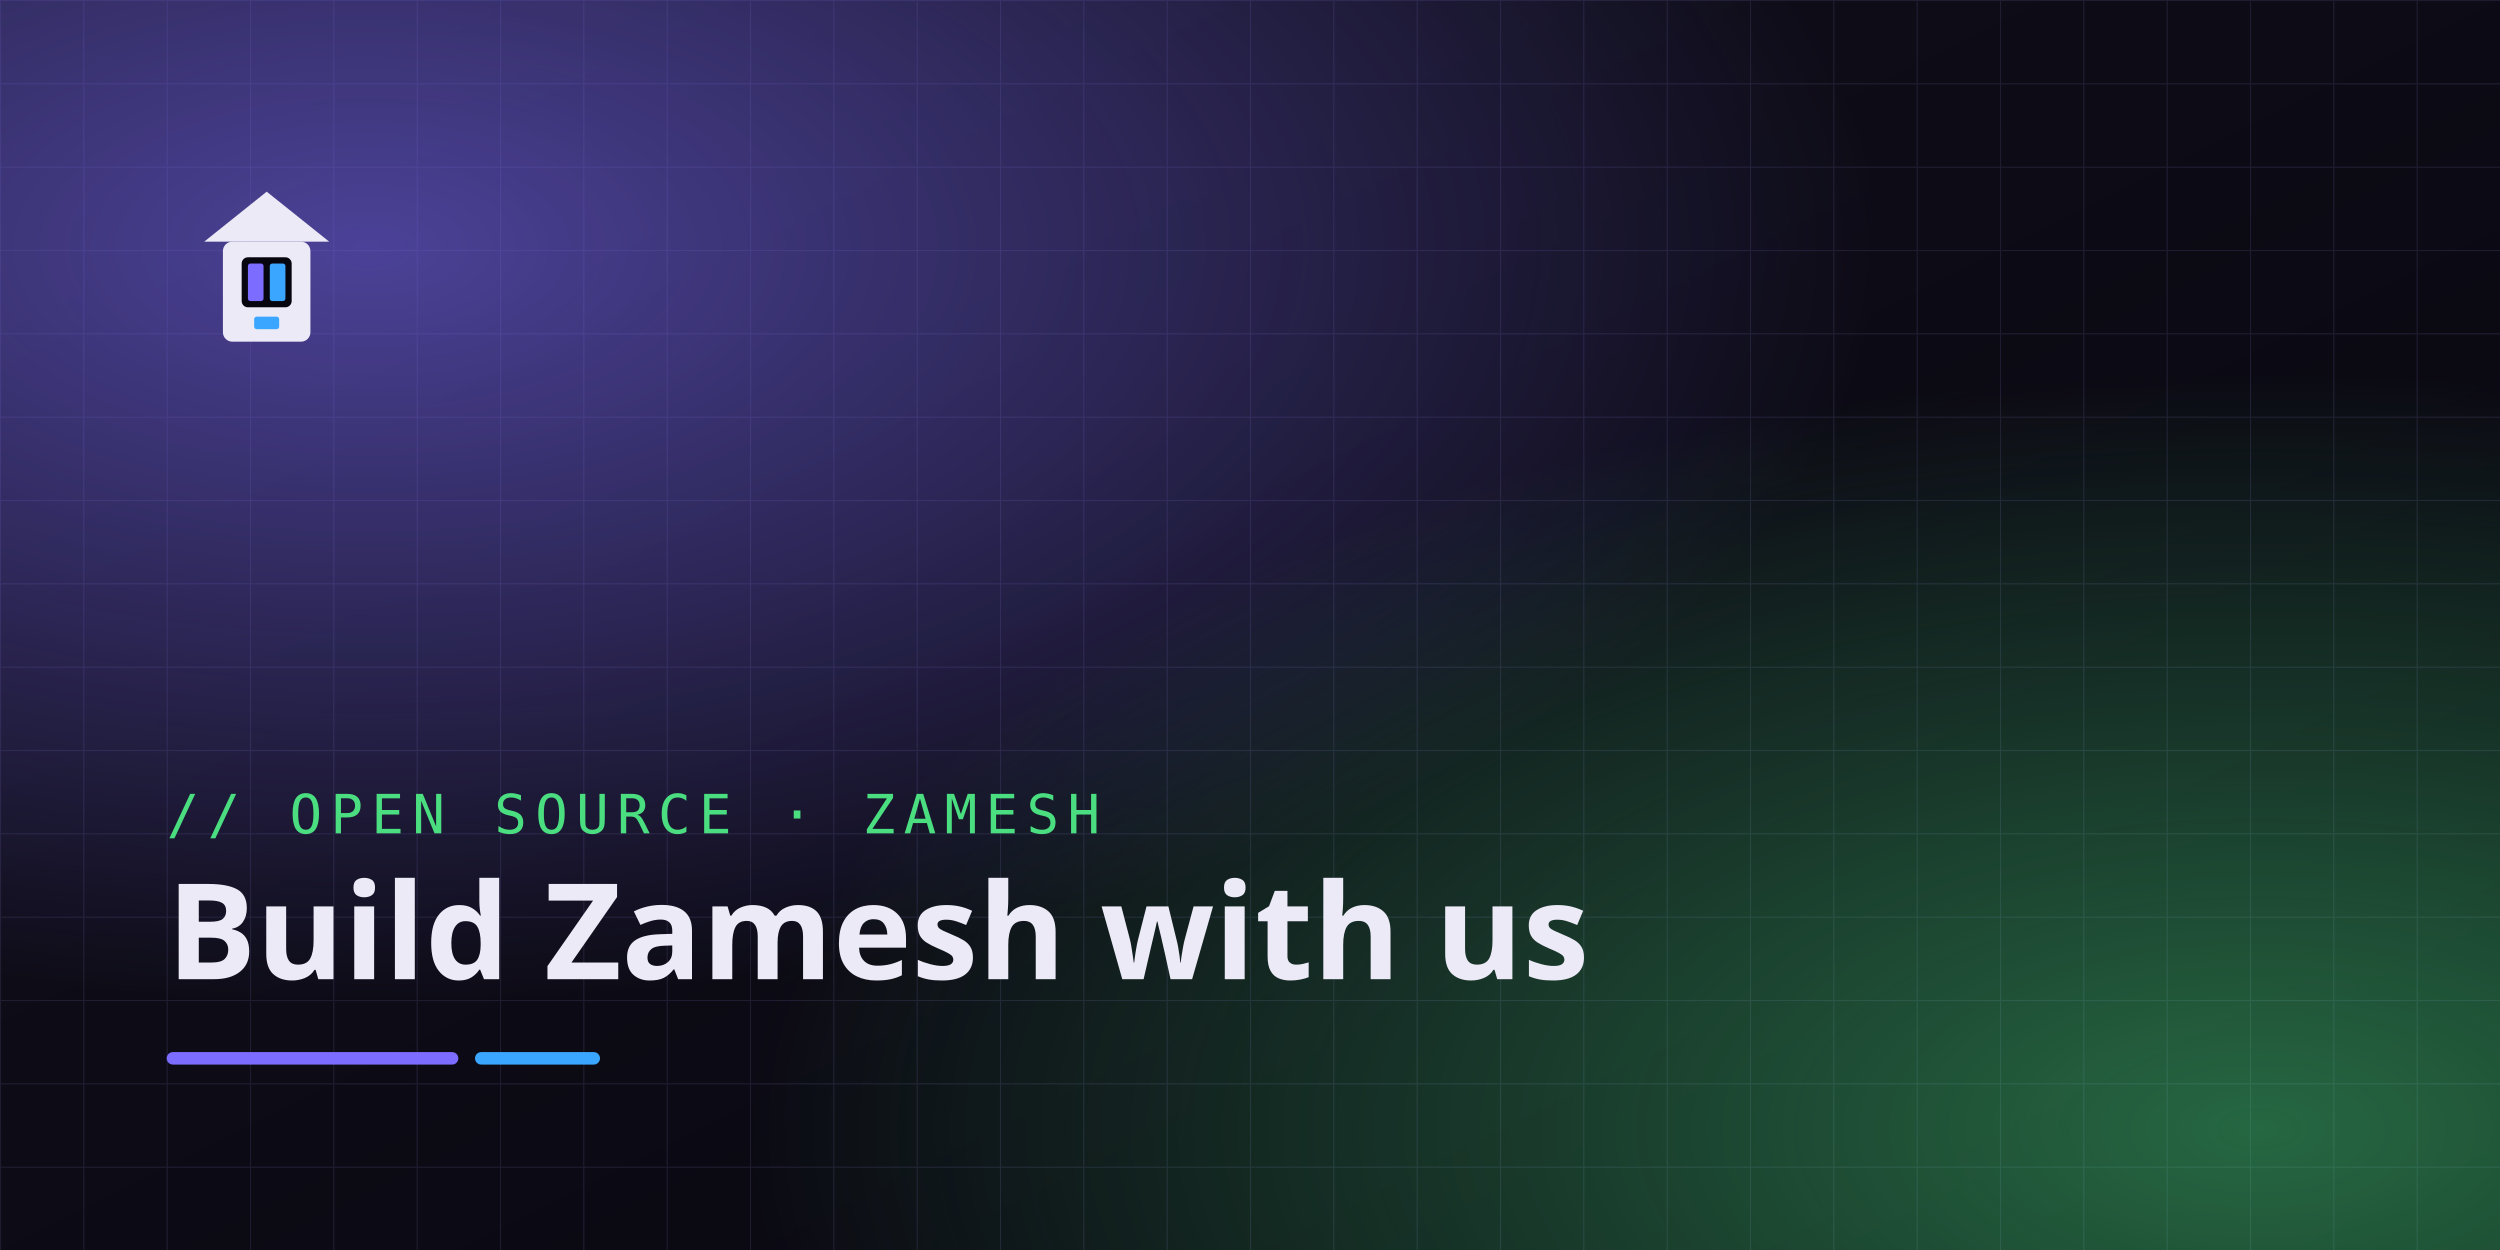
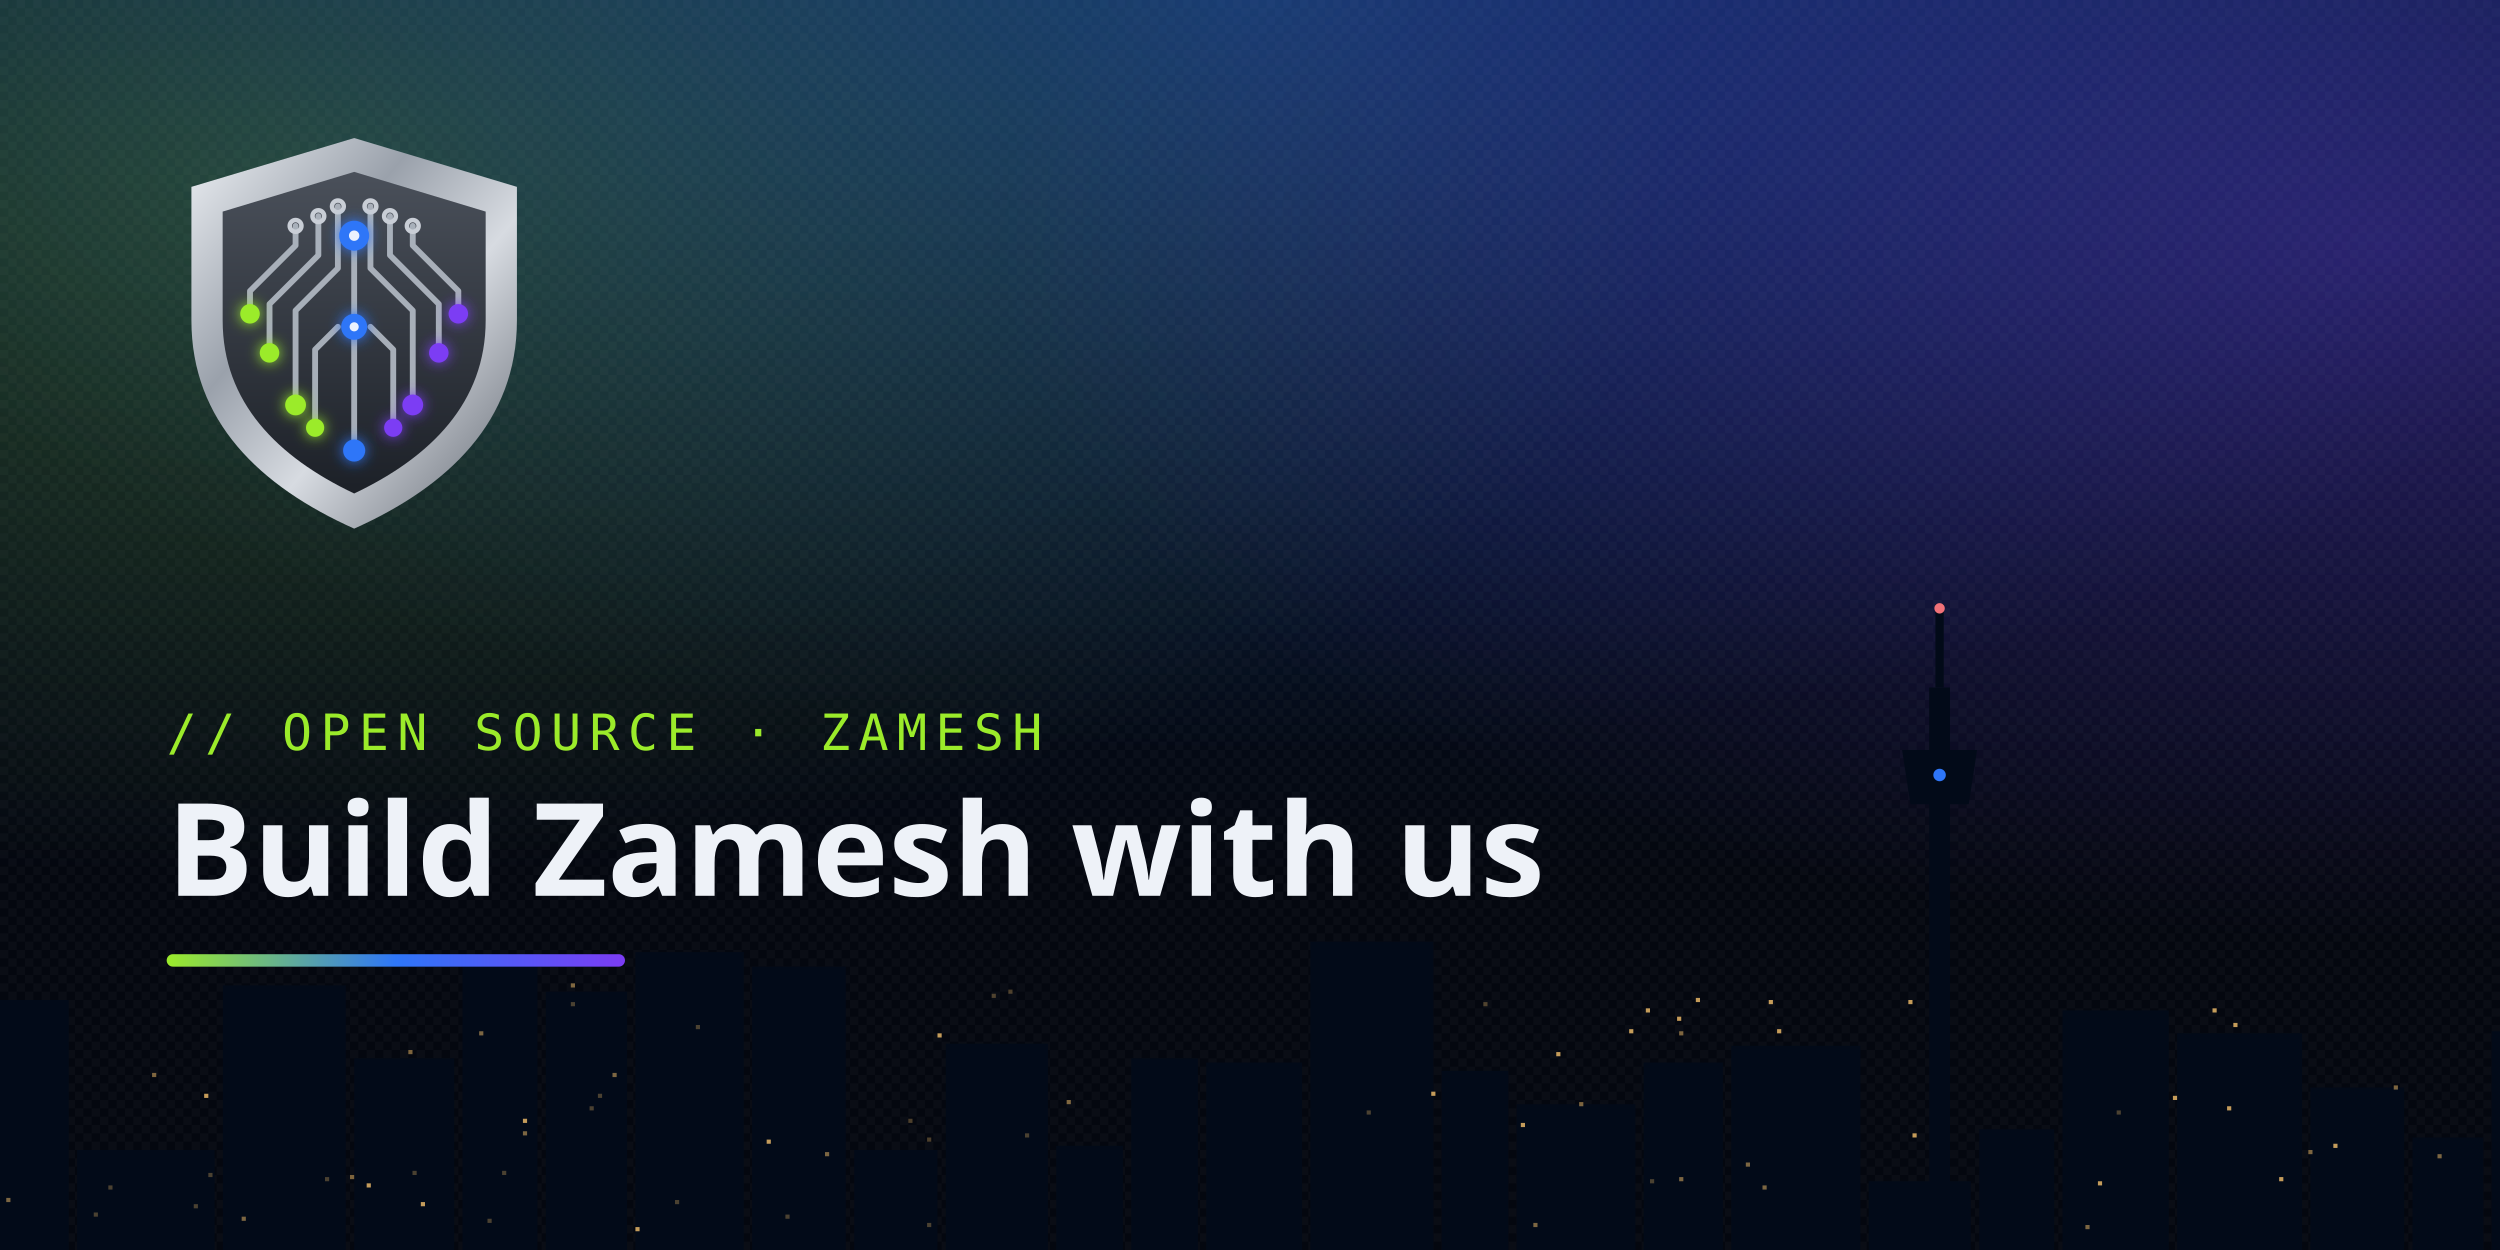
<svg xmlns="http://www.w3.org/2000/svg" viewBox="0 0 1200 600" width="1200" height="600">
  <defs>
-     <linearGradient id="g" x1="0" y1="0" x2="1" y2="1">
-       <stop offset="0" stop-color="#12101c" />
-       <stop offset="1" stop-color="#07060e" />
+     <linearGradient id="bg" x1="0" y1="0" x2="0" y2="1">
+       <stop offset="0" stop-color="#041734" />
+       <stop offset=".7" stop-color="#04070f" />
    </linearGradient>
-     <radialGradient id="glowA" cx="0.15" cy="0.2" r="0.6">
-       <stop offset="0" stop-color="#7c6cff" stop-opacity=".55" />
-       <stop offset="1" stop-color="#7c6cff" stop-opacity="0" />
+     <pattern id="carbon" width="8" height="8" patternUnits="userSpaceOnUse">
+       <rect width="8" height="8" fill="#000" opacity="0" />
+       <path d="M0 0h4v4H0zM4 4h4v4H4z" fill="#ffffff" opacity=".025" />
+     </pattern>
+     <radialGradient id="g1" cx=".12" cy=".15" r=".55">
+       <stop offset="0" stop-color="#9beb2a" stop-opacity=".22" />
+       <stop offset="1" stop-color="#9beb2a" stop-opacity="0" />
    </radialGradient>
-     <radialGradient id="glowB" cx="0.9" cy="0.9" r="0.6">
-       <stop offset="0" stop-color="#4ade80" stop-opacity=".45" />
-       <stop offset="1" stop-color="#4ade80" stop-opacity="0" />
+     <radialGradient id="g2" cx=".5" cy="0" r=".6">
+       <stop offset="0" stop-color="#2e76f8" stop-opacity=".3" />
+       <stop offset="1" stop-color="#2e76f8" stop-opacity="0" />
    </radialGradient>
-     <pattern id="grid" width="40" height="40" patternUnits="userSpaceOnUse">
-       <path d="M40 0H0V40" fill="none" stroke="#2c2844" stroke-width="1" />
-     </pattern>
+     <radialGradient id="g3" cx=".95" cy=".2" r=".55">
+       <stop offset="0" stop-color="#7b3cf4" stop-opacity=".3" />
+       <stop offset="1" stop-color="#7b3cf4" stop-opacity="0" />
+     </radialGradient>
+     <linearGradient id="spec" x1="0" y1="0" x2="1" y2="0">
+       <stop offset="0" stop-color="#9beb2a" />
+       <stop offset=".5" stop-color="#2e76f8" />
+       <stop offset="1" stop-color="#7b3cf4" />
+     </linearGradient>
  </defs>
-   <rect width="1200" height="600" fill="url(#g)" />
-   <rect width="1200" height="600" fill="url(#grid)" opacity=".6" />
-   <rect width="1200" height="600" fill="url(#glowA)" />
-   <rect width="1200" height="600" fill="url(#glowB)" />
-   <g transform="translate(80 80) scale(3)">
-     <polygon points="16,4 26,12 6,12" fill="#eceaf6" />
-     <rect x="9" y="12" width="14" height="16" rx="1.5" fill="#eceaf6" />
-     <rect x="12" y="14.5" width="8" height="8" rx="1" fill="#07060e" />
-     <rect x="13" y="15.5" width="2.5" height="6" rx="0.4" fill="#7c6cff" />
-     <rect x="16.5" y="15.5" width="2.5" height="6" rx="0.4" fill="#3ba6ff" />
-     <rect x="14" y="24" width="4" height="2" rx="0.4" fill="#3ba6ff" />
+   <rect width="1200" height="600" fill="url(#bg)" />
+   <rect width="1200" height="600" fill="url(#carbon)" />
+   <rect width="1200" height="600" fill="url(#g1)" />
+   <rect width="1200" height="600" fill="url(#g2)" />
+   <rect width="1200" height="600" fill="url(#g3)" />
+   <g fill="#020a18">
+     <rect x="0" y="480" width="33" height="120" />
+     <rect x="37" y="552" width="66" height="48" />
+     <rect x="107" y="473" width="59" height="127" />
+     <rect x="170" y="508" width="48" height="92" />
+     <rect x="222" y="460" width="36" height="140" />
+     <rect x="262" y="476" width="39" height="124" />
+     <rect x="305" y="457" width="52" height="143" />
+     <rect x="361" y="464" width="45" height="136" />
+     <rect x="410" y="552" width="40" height="48" />
+     <rect x="454" y="501" width="49" height="99" />
+     <rect x="507" y="550" width="32" height="50" />
+     <rect x="543" y="508" width="32" height="92" />
+     <rect x="579" y="510" width="46" height="90" />
+     <rect x="629" y="452" width="59" height="148" />
+     <rect x="692" y="514" width="32" height="86" />
+     <rect x="728" y="530" width="57" height="70" />
+     <rect x="789" y="510" width="38" height="90" />
+     <rect x="831" y="502" width="62" height="98" />
+     <rect x="897" y="567" width="49" height="33" />
+     <rect x="950" y="542" width="36" height="58" />
+     <rect x="990" y="485" width="51" height="115" />
+     <rect x="1045" y="496" width="60" height="104" />
+     <rect x="1109" y="522" width="45" height="78" />
+     <rect x="1158" y="546" width="34" height="54" />
+     <rect x="1196" y="495" width="64" height="105" />
+     <g>
+       <rect x="926" y="330" width="10" height="270" />
+       <path d="M913 360h36l-4 26h-28z" />
+       <rect x="929" y="290" width="4" height="40" />
+     </g>
  </g>
-   <text x="80" y="400" font-family="IBM Plex Mono, monospace" font-size="26" fill="#4ade80" letter-spacing="4">// OPEN SOURCE · ZAMESH</text>
-   <text x="80" y="470" font-family="Syne, Outfit, sans-serif" font-weight="800" font-size="64" fill="#eceaf6">Build Zamesh with us</text>
-   <rect x="80" y="505" width="140" height="6" rx="3" fill="#7c6cff" />
-   <rect x="228" y="505" width="60" height="6" rx="3" fill="#3ba6ff" />
+   <circle cx="931" cy="372" r="3" fill="#2e76f8" />
+   <circle cx="931" cy="292" r="2.5" fill="#f07178" />
+   <rect x="1149" y="521" width="2" height="2" fill="#f5c16c" opacity="0.5" />
+   <rect x="916" y="480" width="2" height="2" fill="#f5c16c" opacity="0.8" />
+   <rect x="93" y="578" width="2" height="2" fill="#f5c16c" opacity="0.3" />
+   <rect x="814" y="479" width="2" height="2" fill="#f5c16c" opacity="0.8" />
+   <rect x="73" y="515" width="2" height="2" fill="#f5c16c" opacity="0.5" />
+   <rect x="274" y="472" width="2" height="2" fill="#f5c16c" opacity="0.5" />
+   <rect x="1170" y="554" width="2" height="2" fill="#f5c16c" opacity="0.5" />
+   <rect x="251" y="537" width="2" height="2" fill="#f5c16c" opacity="0.8" />
+   <rect x="484" y="475" width="2" height="2" fill="#f5c16c" opacity="0.3" />
+   <rect x="849" y="480" width="2" height="2" fill="#f5c16c" opacity="0.8" />
+   <rect x="805" y="488" width="2" height="2" fill="#f5c16c" opacity="0.8" />
+   <rect x="730" y="539" width="2" height="2" fill="#f5c16c" opacity="0.8" />
+   <rect x="176" y="568" width="2" height="2" fill="#f5c16c" opacity="0.8" />
+   <rect x="656" y="533" width="2" height="2" fill="#f5c16c" opacity="0.3" />
+   <rect x="758" y="529" width="2" height="2" fill="#f5c16c" opacity="0.5" />
+   <rect x="492" y="544" width="2" height="2" fill="#f5c16c" opacity="0.3" />
+   <rect x="1120" y="549" width="2" height="2" fill="#f5c16c" opacity="0.8" />
+   <rect x="274" y="481" width="2" height="2" fill="#f5c16c" opacity="0.3" />
+   <rect x="202" y="577" width="2" height="2" fill="#f5c16c" opacity="0.8" />
+   <rect x="1108" y="552" width="2" height="2" fill="#f5c16c" opacity="0.5" />
+   <rect x="98" y="525" width="2" height="2" fill="#f5c16c" opacity="0.8" />
+   <rect x="294" y="515" width="2" height="2" fill="#f5c16c" opacity="0.5" />
+   <rect x="806" y="565" width="2" height="2" fill="#f5c16c" opacity="0.5" />
+   <rect x="790" y="484" width="2" height="2" fill="#f5c16c" opacity="0.8" />
+   <rect x="736" y="587" width="2" height="2" fill="#f5c16c" opacity="0.5" />
+   <rect x="1062" y="484" width="2" height="2" fill="#f5c16c" opacity="0.8" />
+   <rect x="687" y="524" width="2" height="2" fill="#f5c16c" opacity="0.8" />
+   <rect x="241" y="562" width="2" height="2" fill="#f5c16c" opacity="0.3" />
+   <rect x="1016" y="533" width="2" height="2" fill="#f5c16c" opacity="0.3" />
+   <rect x="450" y="496" width="2" height="2" fill="#f5c16c" opacity="0.8" />
+   <rect x="156" y="565" width="2" height="2" fill="#f5c16c" opacity="0.3" />
+   <rect x="283" y="531" width="2" height="2" fill="#f5c16c" opacity="0.3" />
+   <rect x="230" y="495" width="2" height="2" fill="#f5c16c" opacity="0.5" />
+   <rect x="100" y="563" width="2" height="2" fill="#f5c16c" opacity="0.3" />
+   <rect x="1001" y="588" width="2" height="2" fill="#f5c16c" opacity="0.5" />
+   <rect x="846" y="569" width="2" height="2" fill="#f5c16c" opacity="0.5" />
+   <rect x="1043" y="526" width="2" height="2" fill="#f5c16c" opacity="0.8" />
+   <rect x="476" y="477" width="2" height="2" fill="#f5c16c" opacity="0.3" />
+   <rect x="3" y="575" width="2" height="2" fill="#f5c16c" opacity="0.5" />
+   <rect x="792" y="566" width="2" height="2" fill="#f5c16c" opacity="0.3" />
+   <rect x="1072" y="491" width="2" height="2" fill="#f5c16c" opacity="0.8" />
+   <rect x="287" y="525" width="2" height="2" fill="#f5c16c" opacity="0.3" />
+   <rect x="782" y="494" width="2" height="2" fill="#f5c16c" opacity="0.8" />
+   <rect x="168" y="564" width="2" height="2" fill="#f5c16c" opacity="0.5" />
+   <rect x="324" y="576" width="2" height="2" fill="#f5c16c" opacity="0.3" />
+   <rect x="1007" y="567" width="2" height="2" fill="#f5c16c" opacity="0.8" />
+   <rect x="45" y="582" width="2" height="2" fill="#f5c16c" opacity="0.3" />
+   <rect x="806" y="495" width="2" height="2" fill="#f5c16c" opacity="0.5" />
+   <rect x="712" y="481" width="2" height="2" fill="#f5c16c" opacity="0.3" />
+   <rect x="377" y="583" width="2" height="2" fill="#f5c16c" opacity="0.3" />
+   <rect x="1069" y="531" width="2" height="2" fill="#f5c16c" opacity="0.8" />
+   <rect x="445" y="546" width="2" height="2" fill="#f5c16c" opacity="0.3" />
+   <rect x="512" y="528" width="2" height="2" fill="#f5c16c" opacity="0.5" />
+   <rect x="445" y="587" width="2" height="2" fill="#f5c16c" opacity="0.3" />
+   <rect x="52" y="569" width="2" height="2" fill="#f5c16c" opacity="0.3" />
+   <rect x="196" y="504" width="2" height="2" fill="#f5c16c" opacity="0.5" />
+   <rect x="918" y="544" width="2" height="2" fill="#f5c16c" opacity="0.8" />
+   <rect x="305" y="589" width="2" height="2" fill="#f5c16c" opacity="0.8" />
+   <rect x="116" y="584" width="2" height="2" fill="#f5c16c" opacity="0.5" />
+   <rect x="368" y="547" width="2" height="2" fill="#f5c16c" opacity="0.8" />
+   <rect x="1094" y="565" width="2" height="2" fill="#f5c16c" opacity="0.8" />
+   <rect x="198" y="562" width="2" height="2" fill="#f5c16c" opacity="0.3" />
+   <rect x="436" y="537" width="2" height="2" fill="#f5c16c" opacity="0.3" />
+   <rect x="396" y="553" width="2" height="2" fill="#f5c16c" opacity="0.5" />
+   <rect x="747" y="505" width="2" height="2" fill="#f5c16c" opacity="0.8" />
+   <rect x="838" y="558" width="2" height="2" fill="#f5c16c" opacity="0.5" />
+   <rect x="251" y="543" width="2" height="2" fill="#f5c16c" opacity="0.5" />
+   <rect x="234" y="585" width="2" height="2" fill="#f5c16c" opacity="0.3" />
+   <rect x="334" y="492" width="2" height="2" fill="#f5c16c" opacity="0.3" />
+   <rect x="853" y="494" width="2" height="2" fill="#f5c16c" opacity="0.8" />
+   <svg x="70" y="60" width="200" height="200" viewBox="0 0 64 64">
+     <defs>
+       <linearGradient id="steel" x1="0" y1="0" x2="1" y2="1">
+         <stop offset="0" stop-color="#eef1f5" />
+         <stop offset=".35" stop-color="#9aa1ab" />
+         <stop offset=".6" stop-color="#d7dbe1" />
+         <stop offset="1" stop-color="#5d636d" />
+       </linearGradient>
+       <linearGradient id="plate" x1="0" y1="0" x2="0" y2="1">
+         <stop offset="0" stop-color="#4a505a" />
+         <stop offset="1" stop-color="#1c2027" />
+       </linearGradient>
+       <linearGradient id="spectrum" x1="0" y1="0" x2="1" y2="0">
+         <stop offset="0" stop-color="#9beb2a" />
+         <stop offset=".5" stop-color="#2e76f8" />
+         <stop offset="1" stop-color="#7b3cf4" />
+       </linearGradient>
+       <filter id="glow" x="-50%" y="-50%" width="200%" height="200%">
+         <feGaussianBlur stdDeviation="1.1" result="b" />
+         <feMerge>
+           <feMergeNode in="b" />
+           <feMergeNode in="SourceGraphic" />
+         </feMerge>
+       </filter>
+     </defs>
+     <path d="M32 2 57 9.5V30c0 15.5-10.5 25.5-25 32C17.5 55.5 7 45.5 7 30V9.5Z" fill="url(#steel)" />
+     <path d="M32 7.2 52.2 13.3V30c0 12.6-8.4 21-20.2 26.6C20.2 51 11.8 42.6 11.8 30V13.3Z" fill="url(#plate)" />
+     <g fill="none" stroke="#b4bbc5" stroke-width=".9" stroke-linecap="round" stroke-linejoin="round" opacity=".9">
+       <path d="M32 18v32" />
+       <path d="M29.5 12.5V22L23 28.5V43" />
+       <path d="M34.5 12.5V22L41 28.5V43" />
+       <path d="M26.5 14V20L19 27.5V35" />
+       <path d="M37.5 14V20L45 27.5V35" />
+       <path d="M29.5 31 26 34.5V46.5" />
+       <path d="M34.5 31 38 34.5V46.5" />
+       <path d="M23 15.5V18.5L16 25.5V29" />
+       <path d="M41 15.5V18.5L48 25.5V29" />
+     </g>
+     <g fill="none" stroke="#c9ced6" stroke-width=".7">
+       <circle cx="29.5" cy="12.5" r=".9" />
+       <circle cx="34.5" cy="12.5" r=".9" />
+       <circle cx="26.5" cy="14" r=".9" />
+       <circle cx="37.5" cy="14" r=".9" />
+       <circle cx="23" cy="15.5" r=".9" />
+       <circle cx="41" cy="15.5" r=".9" />
+     </g>
+     <g filter="url(#glow)">
+       <circle cx="16" cy="29" r="1.5" fill="#9beb2a" />
+       <circle cx="19" cy="35" r="1.5" fill="#9beb2a" />
+       <circle cx="23" cy="43" r="1.6" fill="#9beb2a" />
+       <circle cx="26" cy="46.5" r="1.4" fill="#9beb2a" />
+       <circle cx="32" cy="17" r="2.3" fill="#2e76f8" />
+       <circle cx="32" cy="31" r="2" fill="#2e76f8" />
+       <circle cx="32" cy="50" r="1.7" fill="#2e76f8" />
+       <circle cx="48" cy="29" r="1.5" fill="#7b3cf4" />
+       <circle cx="45" cy="35" r="1.5" fill="#7b3cf4" />
+       <circle cx="41" cy="43" r="1.6" fill="#7b3cf4" />
+       <circle cx="38" cy="46.5" r="1.4" fill="#7b3cf4" />
+     </g>
+     <g fill="#fff" opacity=".9">
+       <circle cx="32" cy="17" r=".8" />
+       <circle cx="32" cy="31" r=".7" />
+     </g>
+   </svg>
+   <text x="80" y="360" font-family="JetBrains Mono, IBM Plex Mono, monospace" font-size="24" fill="#9beb2a" letter-spacing="4">// OPEN SOURCE · ZAMESH</text>
+   <text x="80" y="430" font-family="Chakra Petch, Orbitron, sans-serif" font-weight="700" font-size="62" fill="#eef2f8">Build Zamesh with us</text>
+   <rect x="80" y="458" width="220" height="6" rx="3" fill="url(#spec)" />
</svg>
